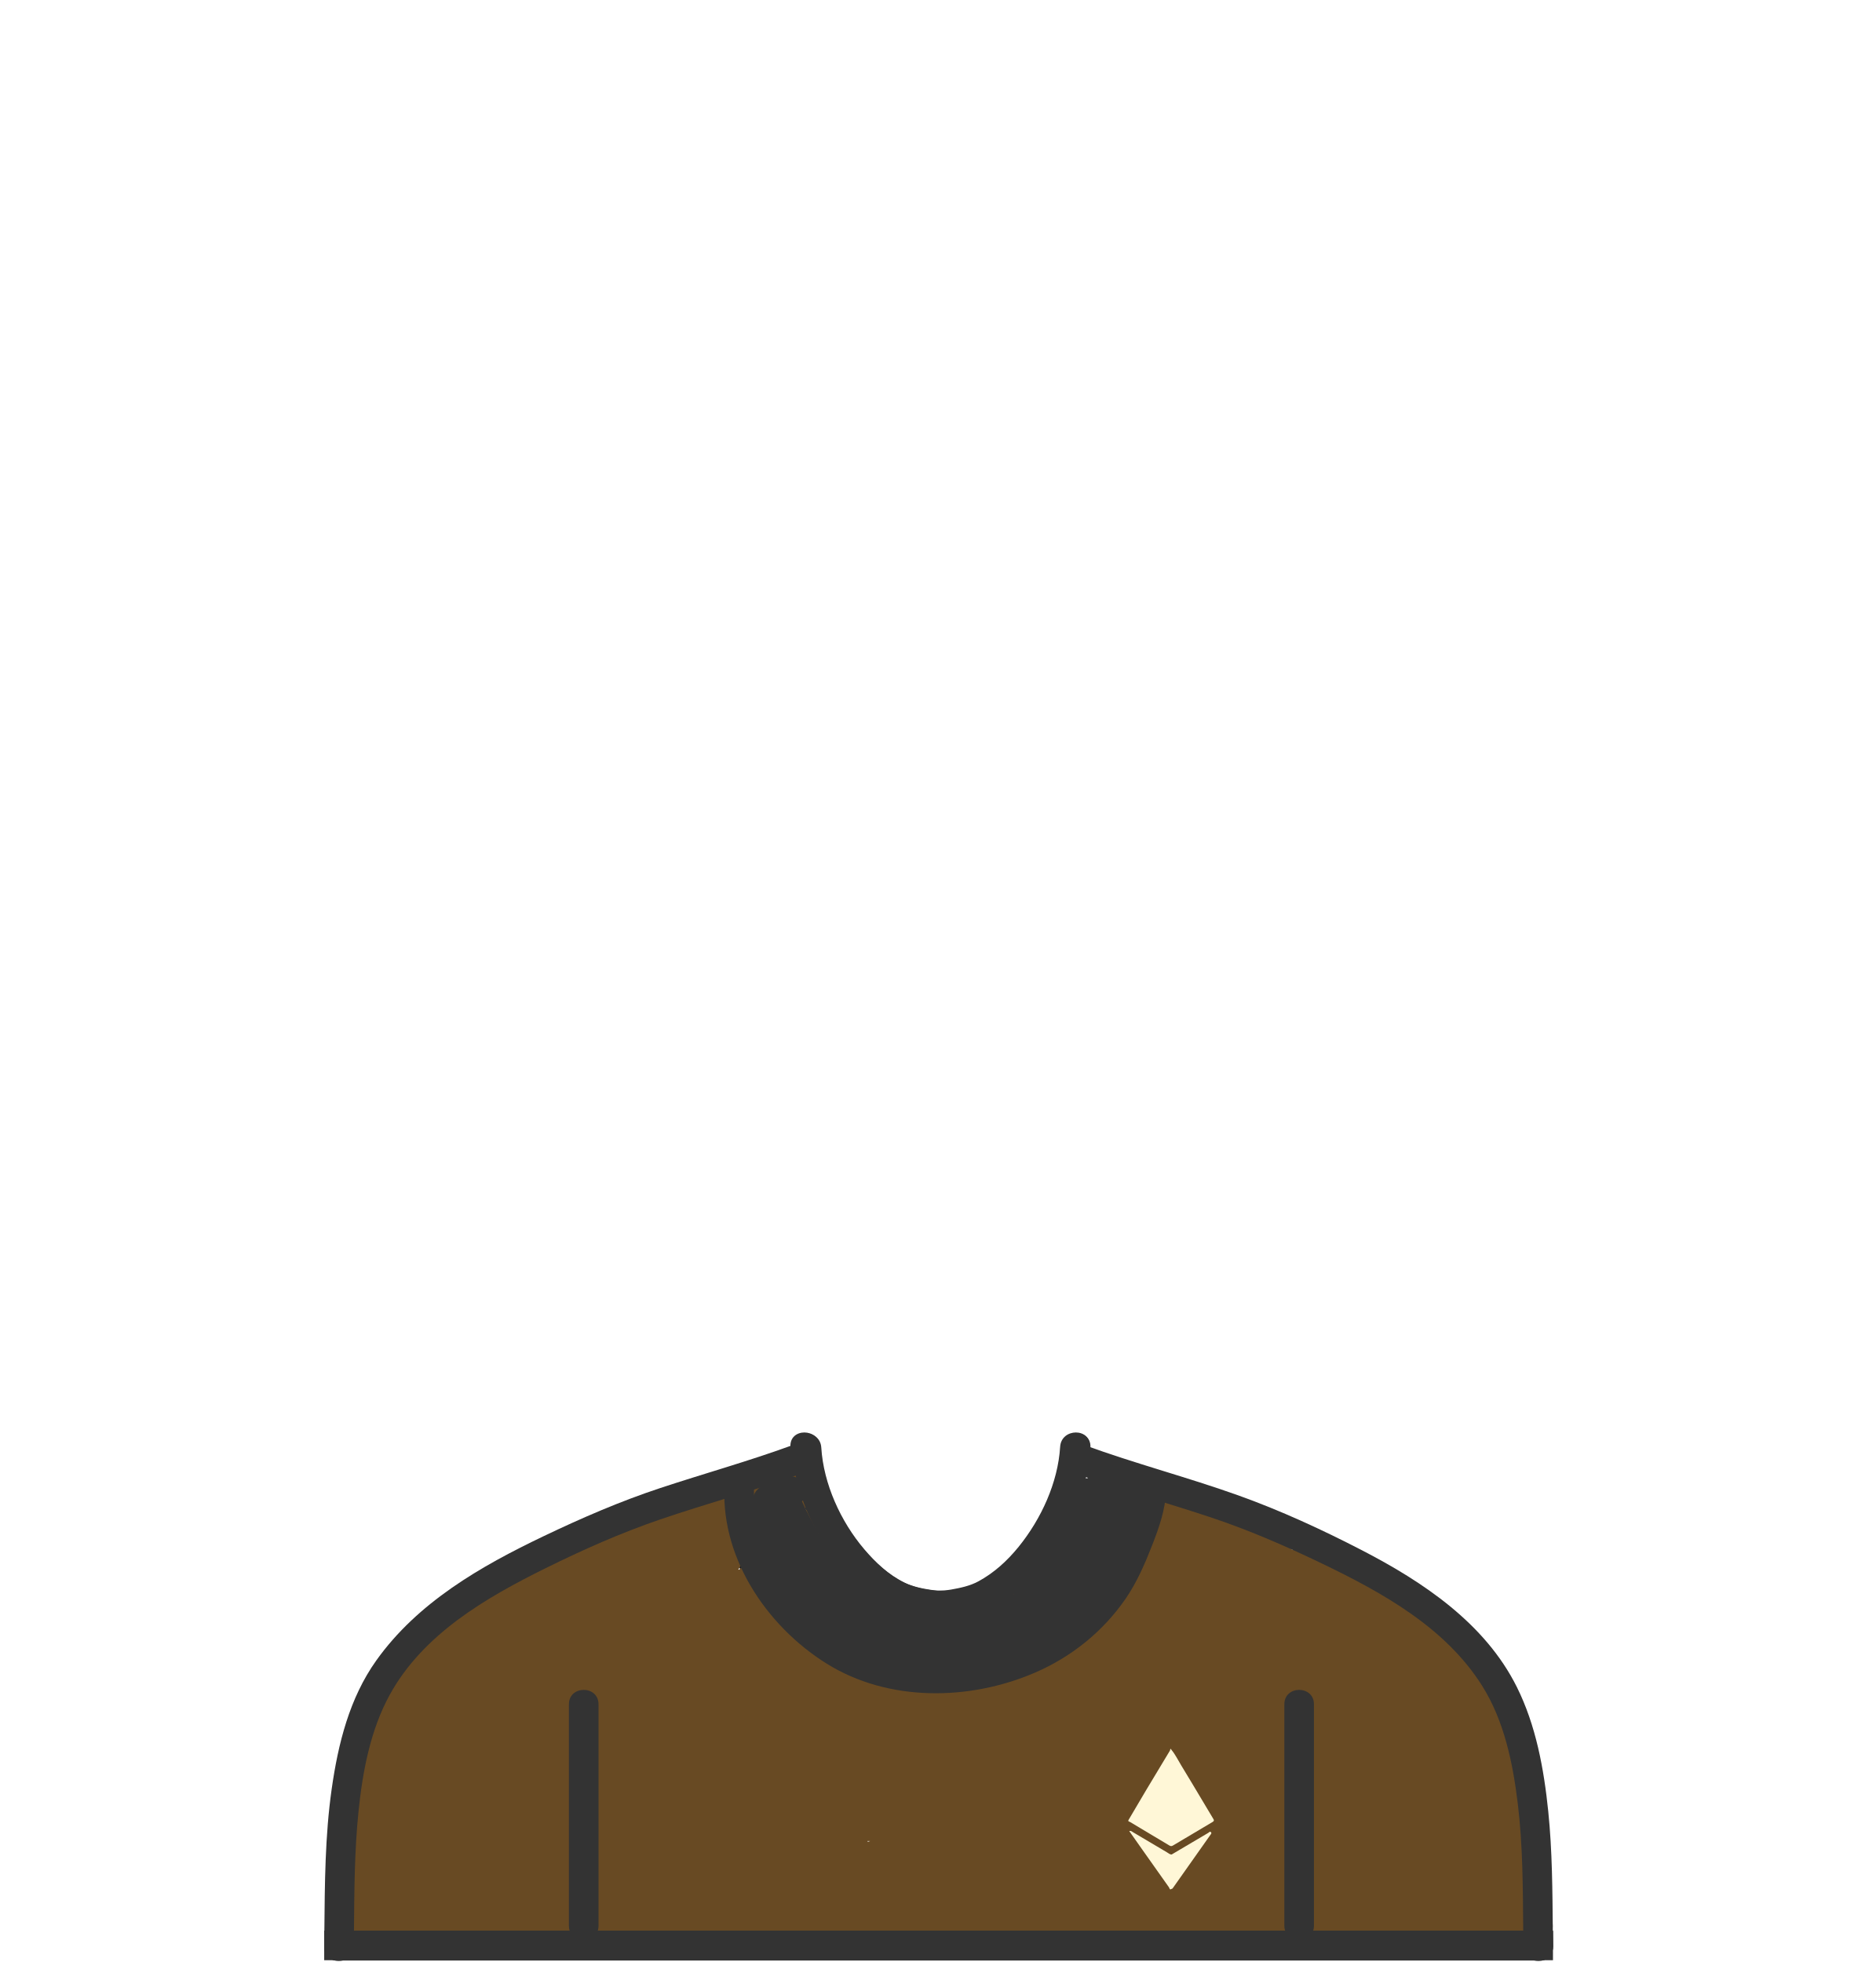
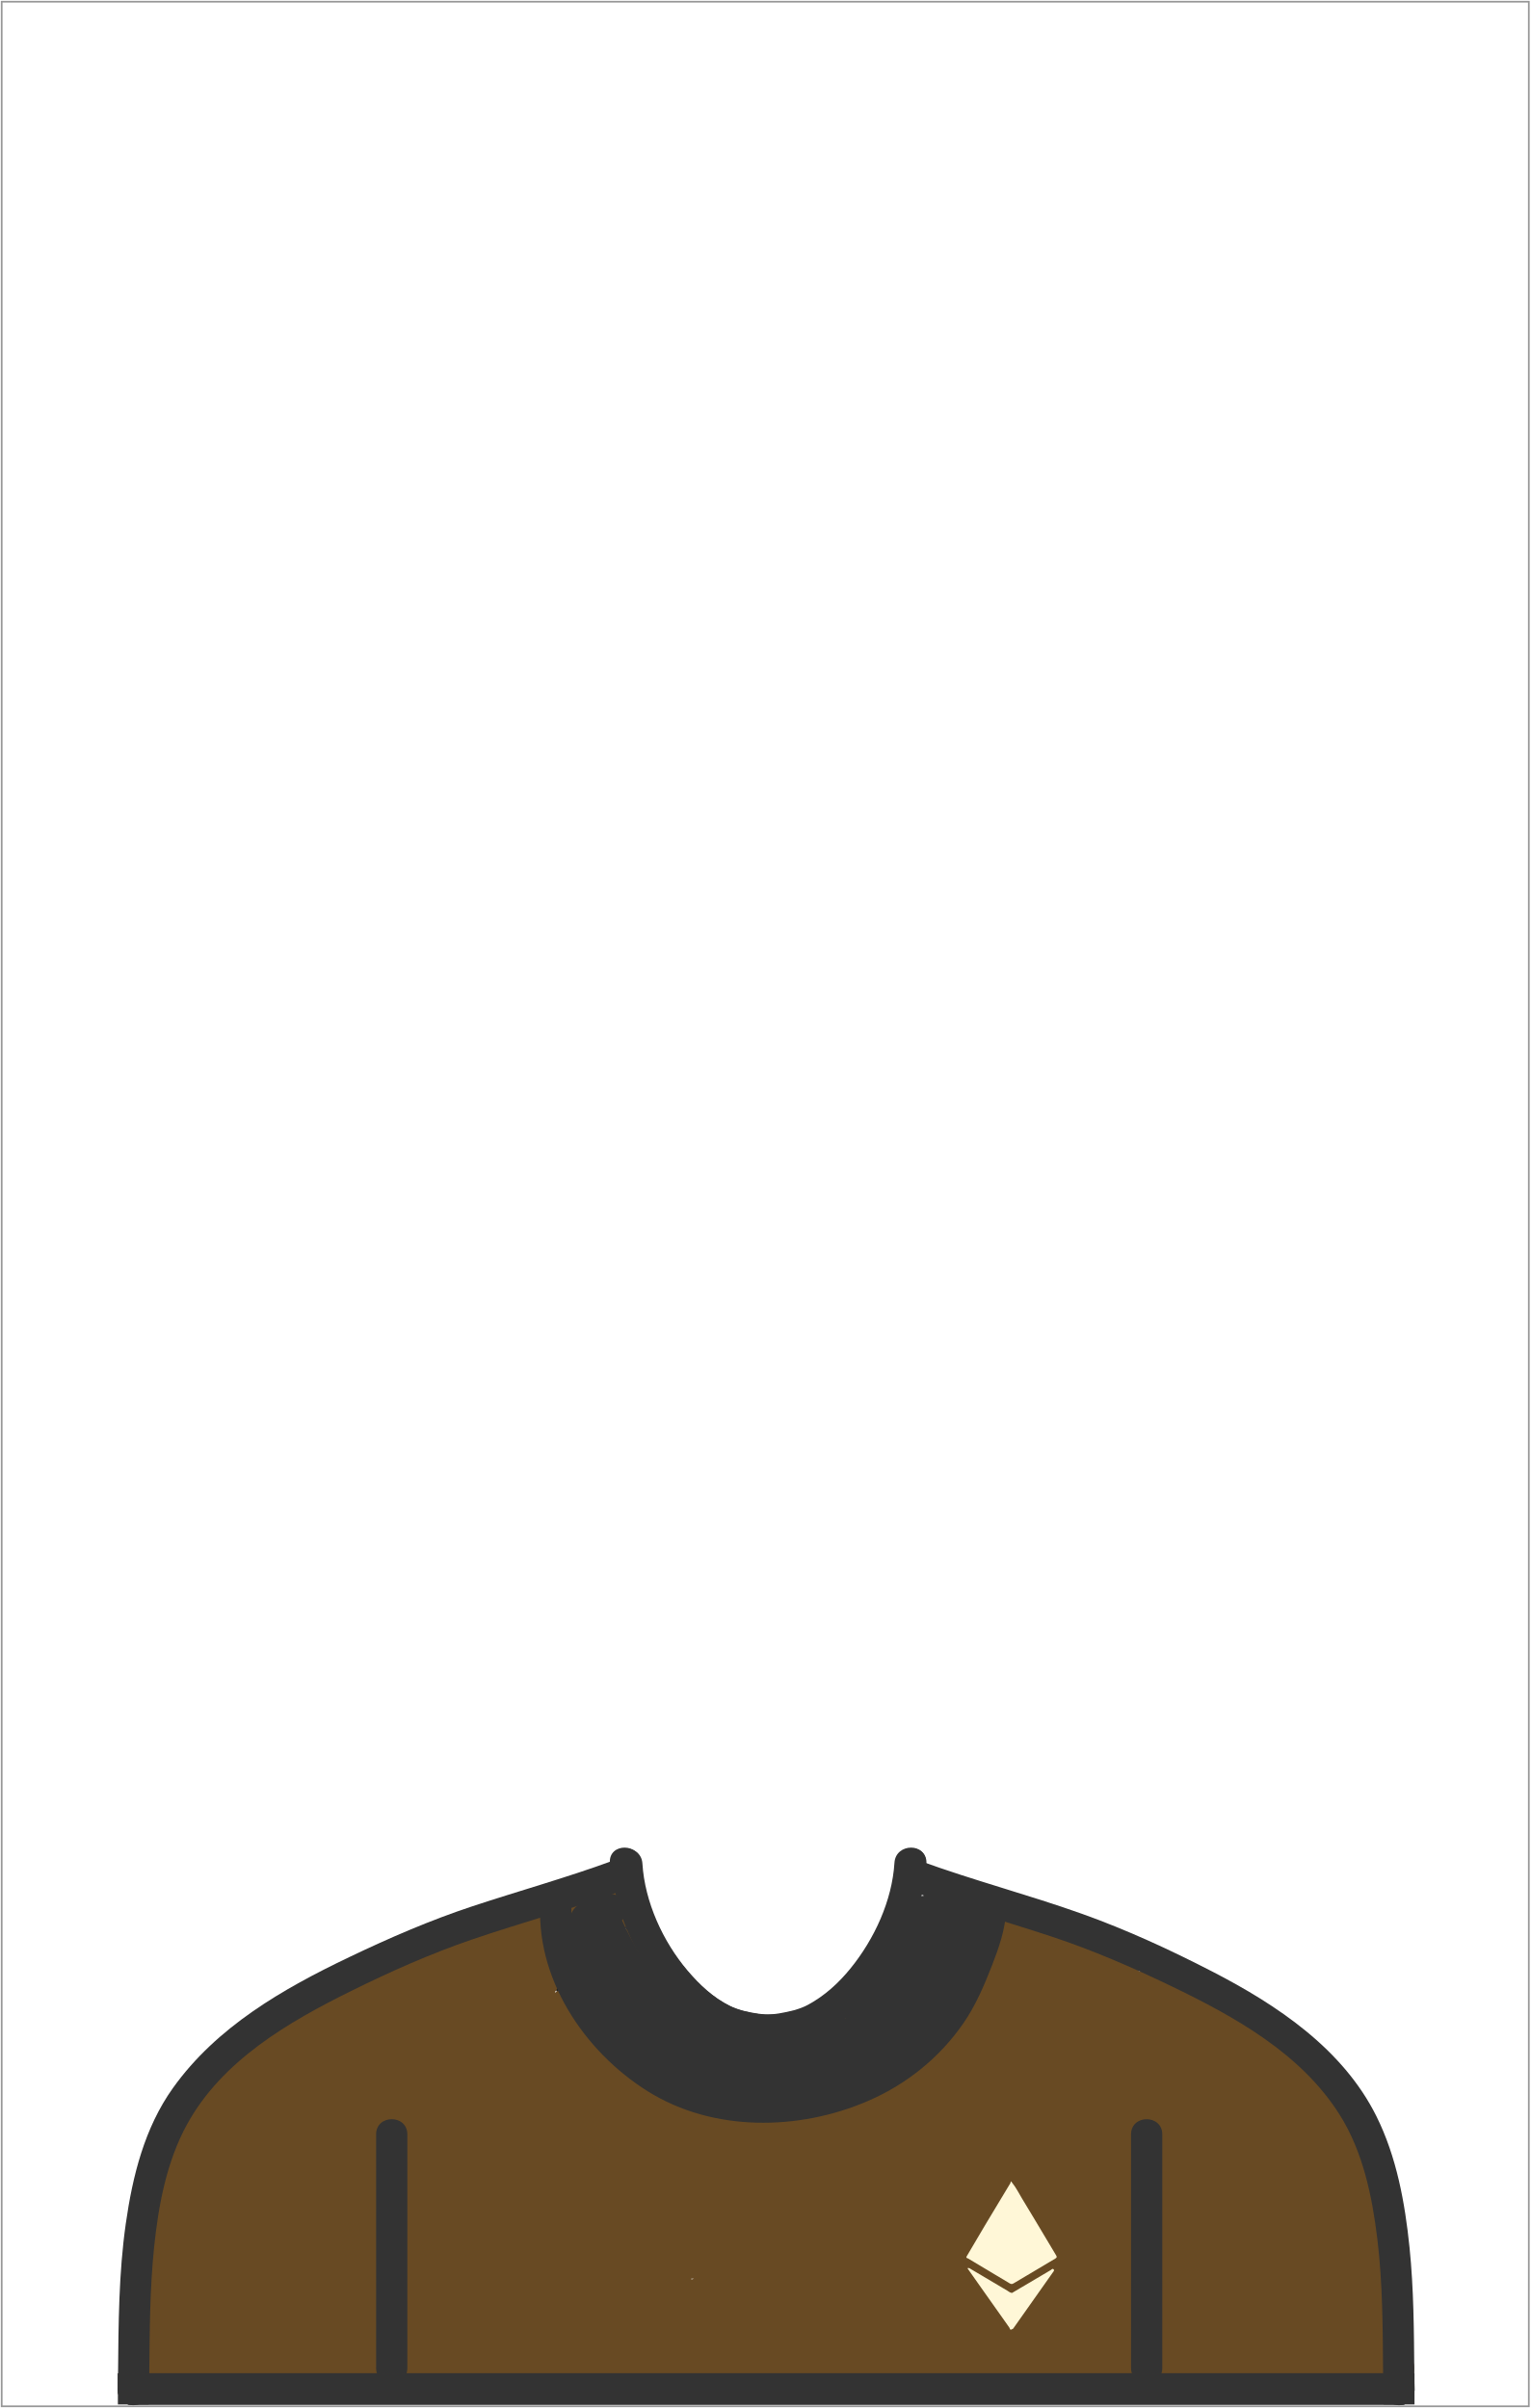
- <svg xmlns="http://www.w3.org/2000/svg" xmlns:xlink="http://www.w3.org/1999/xlink" width="1165" height="1219">
+ <svg xmlns="http://www.w3.org/2000/svg" width="901px" height="1418px" viewBox="0 0 901 1418" version="1.1">
  <defs>
-     <radialGradient cy="0%" fx="50%" fy="0%" r="100%" gradientTransform="matrix(0 1 -.51273 0 .5 -.5)" id="b">
-       <stop stop-color="#BCBCBC" stop-opacity=".5" offset="0%" />
-       <stop stop-opacity=".5" offset="100%" />
+     <radialGradient cx="50%" cy="-50%" fx="50%" fy="-50%" r="100%" gradientTransform="translate(0.5,-0.5),scale(0.512727,1),rotate(90),translate(-0.5,0.5)" id="radialGradient-1">
+       <stop stop-color="#BCBCBC" stop-opacity="0.5" offset="0%" />
+       <stop stop-color="#000000" stop-opacity="0.5" offset="100%" />
    </radialGradient>
-     <path d="M449.336 920.24c-3.823 46.022 25.44 89.76 63.309 113.323 38.478 23.942 88.973 23.192 129.784 5.657 22.725-9.766 42.31-25.419 56.421-45.804 7.132-10.308 12.175-22.015 16.723-33.647 4.094-10.474 8.22-21.987 8.425-33.37.216-11.923-18.22-11.902-18.432 0-.14 7.8-4.001 18.472-7.266 27.149-3.713 9.87-8.241 19.507-13.932 28.39-11.186 17.453-28.021 30.423-46.553 39.231-18.822 8.944-40.05 12.639-60.772 12.195-21.598-.461-41.598-6.644-59.58-18.651-30.554-20.4-52.806-56.995-49.692-94.472.417-5.028-4.509-9.241-9.218-9.241-5.339 0-8.8 4.225-9.217 9.24z" id="a" />
+     <radialGradient cx="50%" cy="-50%" fx="50%" fy="-50%" r="100%" gradientTransform="translate(0.5,-0.5),scale(0.512727,1),rotate(90),translate(-0.5,0.5)" id="radialGradient-2">
+       <stop stop-color="#BCBCBC" stop-opacity="0.5" offset="0%" />
+       <stop stop-color="#000000" stop-opacity="0.5" offset="100%" />
+     </radialGradient>
  </defs>
-   <g fill="none" fill-rule="evenodd">
-     <path d="M491.021 898.933c1.718 28.056 14.304 54.866 32.042 76.25 17.458 21.048 44.33 35.592 72.208 30.951 4.962-.826 7.662-6.922 6.435-11.404-1.435-5.249-6.382-7.298-11.332-6.471 2.206-.37-.866.042-1.087.056-1.065.069-2.136.057-3.203.05a56.332 56.332 0 0 1-7.603-.554c-5.74-.826-11.843-2.126-17.079-4.703-9.975-4.912-18.156-12.605-25.309-21.032-14.55-17.14-25.265-40.573-26.647-63.141-.726-11.878-19.157-11.948-18.425-.002z" fill="#333" fill-rule="nonzero" />
-     <path d="M658.554 898.933c-1.366 22.305-11.828 44.884-25.79 62.107-7.029 8.668-15.282 16.218-25.108 21.519-5.144 2.773-11.09 4.03-16.792 5.035-2.572.451-5.187.624-7.793.74-1.112.05-2.223.037-3.336.02-.416-.008-4.235-.454-2.11-.098-4.95-.825-9.897 1.224-11.331 6.471-1.226 4.482 1.473 10.578 6.434 11.404 27.607 4.595 53.643-9.561 71.343-29.928 18.4-21.176 31.18-49.037 32.908-77.27.732-11.946-17.698-11.875-18.425 0z" fill="#333" fill-rule="nonzero" />
-     <g fill-rule="nonzero">
-       <use fill="#333" xlink:href="#a" />
-       <use fill="url(#b)" xlink:href="#a" />
-     </g>
-     <g fill-rule="nonzero">
-       <path d="M961.36 1189.21c-3.936-3.236-7.352-6.857-10.121-10.967.588-4.696-.286-9.743-2.217-14.617.006-.175.018-.348.018-.523.043-10.107.778-20.254 1.497-30.4.357-1.302.464-2.674.282-4.043 1.301-18.796 2.22-37.587-1.777-56.155-1.413-6.576-7.21-9.52-12.228-8.444a10.616 10.616 0 0 0-.62-4.242c-5.827-16.197-16.422-29.185-28.28-41.139-13.658-20.152-32.062-36.573-54.617-40.105-5.881-3.202-12.065-5.873-18.295-8.154-10.424-3.82-21.411-6.38-32.508-7.729-6.421-6.455-14.384-11.688-22.19-15.905-6.418-3.466-13.796-6.939-21.335-8.436-12.78-4.757-27.068-6.4-40.052-6.474a11.083 11.083 0 0 0-3.496.522c-.86-.081-1.726-.168-2.588-.25-.598-1.647-1.637-3.194-3.003-4.51a59.637 59.637 0 0 0-6.37-5.3 10.486 10.486 0 0 0-3.54-2.868 973.298 973.298 0 0 0-5.142-2.568c-2.403-1.183-4.676-1.258-6.648-.603-1.845-.476-3.87-.277-5.914.92a37.35 37.35 0 0 0-3.754 2.53l-1.01-.149c-5.965-.842-11.494 5.959-9.913 11.664.005.013.007.025.01.039a113.525 113.525 0 0 0-3.772 5.542c-9.129 11.634-17.59 24.18-22.847 37.823a9.76 9.76 0 0 0-.66 3.576c-14.176 5.026-27.575 12.269-40.52 19.86-1.031.602-2.05 1.222-3.07 1.837-5.138.15-10.226 1.33-15.366 3.403-1.61.65-2.947 2.134-3.82 3.893-.3-.03-.597-.067-.897-.095-7.92-6.309-16.647-11.01-25.722-15.032-4.809-4.184-9.988-7.927-15.42-11.28-9.446-13.482-18.356-27.366-29.265-39.755-1.824-2.07-4.213-3.064-6.665-3.205 4.307-4.864 4.863-13.705-1.773-16.702a46.343 46.343 0 0 0-1.91-4.67c-1.84-3.881-7.582-5.52-11.382-4.161-3.598 1.285-6.933 2.974-10.138 5.042-.26.168-.493.367-.731.562-2.716-2.608-6.578-3.784-10.437-1.6-13.443 7.597-28.038 12.107-41.98 18.553-.397.184-.787.384-1.182.571a498.777 498.777 0 0 1-6.045 1.764c-17.85 5.09-35.89 9.574-53.129 16.58-15.396 6.256-28.52 15.577-40.768 26.561a9.107 9.107 0 0 0-2.676.59c-13.652 5.283-25.807 14.167-36.808 23.848-.488.211-.976.456-1.463.767-14.246 9.05-25.402 23.139-33.61 38.405a134.029 134.029 0 0 0-3.064 4.915c-.033.057-.059.116-.092.174-4.318.597-7.47 4.129-8.359 8.554a576.59 576.59 0 0 1-1.82 8.665c-4.723 17.911-14.41 34.509-13.88 53.644.027.922.144 1.78.328 2.586-.411 6.211-.021 12.36 1.639 18.167-2.662 1.606-4.623 4.426-4.651 8.393-.052 6.744-.638 13.573-.744 20.358-.352 2.26-.646 4.538-.926 6.83-.22 1.792-.018 3.405.487 4.822a29.779 29.779 0 0 0-3.84 2.58c-5.247 4.152-3.903 12.05.998 15.699 6.744 5.022 15.28 6.81 23.235 3.632a9.003 9.003 0 0 0 3.326-2.287c1.318.098 2.548.15 3.605.202a8.878 8.878 0 0 0 1.633-.077c.081.1.146.207.233.304 13.312 14.918 37.64 8.957 54.808 5.867.59-.105 1.184-.192 1.774-.29 13.222 3.263 26.913 6.801 40.532 4.103 4.825-.957 8.342-5.082 9.008-9.508.885-.084 1.771-.167 2.66-.245 12.748 5.262 28.363 3.526 41.638 2.972 3.21-.133 6.426-.267 9.643-.39 17.122.578 34.343-1.01 51.42 1.213 4.448.565 8.786-1.248 10.894-5.022 9.755.878 19.533 1.417 29.375 1.098 25.096 8.332 51.347 5.088 77.604 4.993 2.224-.008 4.063-.617 5.533-1.603l.37-.027a193.67 193.67 0 0 0 8.043-.247c10.484-.535 20.865-2.037 31.26-3.401.02-.002.044-.007.067-.008 25.356 3.502 51.014 4.189 76.706 3.84.805.266 1.647.43 2.528.448 17.916.362 35.744-.583 53.528-2.16 5.67-.2 11.33-.389 16.979-.544 1.48-.04 2.903-.375 4.196-.96.855.02 1.71.037 2.564.062 8.822.263 18.419.822 27.996.573a18.1 18.1 0 0 0 1.626 1.243c5.399 3.65 12.99 4.136 19.255 4.39 14.361.588 28.948-1.607 43.14-4 10.52-.252 21.037-.641 31.547-1.16 11.946 3.735 24.68 1.186 37.03 2.853 2.537.342 5.285-.94 7.288-2.889 3.467 3.194 8.17 4.067 12.729 4.326 8.783.495 12.308-12.286 6.019-17.458zM473.242 965.44c-5.209 2.511-9.88 5.937-14.215 9.852-.123-.048-.246-.098-.37-.144a180.05 180.05 0 0 0 4.455-6.814c3.558-.885 6.324-3.796 7.846-7.497a66.996 66.996 0 0 1 2.606-5.553c.112-.043.222-.084.333-.128-.2 3.431-.51 6.84-.655 10.285zm65.822 178.85c-.056-.157-.11-.314-.172-.467.562.023 1.124.035 1.685.051-.505.137-1.008.28-1.513.416z" fill="#684A23" />
-       <path d="M690.958 905.532c-7.034-6.757-18.382.51-15.963 9.73.27 1.021.56 2.043.864 3.068-3.25.32-6.33 2.153-7.67 5.798a141.64 141.64 0 0 1-1.84 4.769c-5.517 6.994-11.021 13.877-15.455 21.704-1.117 1.974-1.044 4.402-.259 6.578-7.097 7.958-13.055 17.366-19.497 25.17-2.143 2.594-2.306 5.497-1.287 8.04-5.385 1.78-10.805 3.452-16.222 5.132-1.347-.387-2.866-.395-4.524.118-.822.254-1.635.519-2.445.79l-.007-.015c-.067.028-.133.053-.2.08-2.878.966-5.68 2.033-8.446 3.193-3.522 1.233-7.075 2.409-10.603 3.645a14.61 14.61 0 0 0-3.621-1.62 395.642 395.642 0 0 0-6.902-1.982c-11.853-3.683-23.333-8.57-35.317-11.872a9.278 9.278 0 0 0-2.032-.328c-.555-.254-1.11-.506-1.663-.772a42.078 42.078 0 0 1-4.158-2.288 12.112 12.112 0 0 0-1.455-2.936c-6.937-10.34-15.025-19.843-23.717-28.764-3.624-6.556-7.315-13.068-10.345-19.905.034-.04.07-.077.106-.119 6.433-7.627-1.344-17.528-10.216-15.292-.288.073-.572.154-.854.235-3.798-.372-7.988 1.237-10.07 4.334-4.435.33-8.545 4.304-9.533 8.816-.602 2.754-.852 5.608-.806 8.505a22.165 22.165 0 0 0-1.973 5.468c-1.329 6.163.382 11.82 2.921 17.348-2.909 2.643-4.243 6.927-1.9 11.573 3.838 7.604 8.76 14.88 14.324 21.304 4.676 5.396 11.371 11.118 18.72 12.34-.068 2.71.896 5.532 2.914 7.82 6.9 7.821 17.748 11.816 27.63 14.843-1.025 3.99.192 8.396 4.637 10.598 9.073 4.498 18.063 5.113 27.926 3.446 9.228-1.56 17.919-5.41 27.14-7.083 9.361-1.702 18.978-2.15 28.385-3.641 5.06-.802 10.043-1.898 14.961-3.226 3.52-.804 6.852-1.918 10.193-3.12 1.881-.648 3.75-1.338 5.61-2.052l.583-.212-.005-.013c.805-.312 1.61-.618 2.411-.942 2.89-1.172 4.386-3.422 4.816-5.957 1.916-.58 3.832-1.13 5.75-1.627 4.173-1.084 6.11-4.307 6.306-7.8 1.555-.341 3.049-1.188 4.324-2.68 7.503-8.76 15.504-19.224 20.784-30.561 2.466-4.562 4.603-9.31 6.225-14.353.548-1.702.763-3.438.583-5.091 4.286-4.476 8.501-9.203 11.07-14.82 7.021-15.356-11.038-26.576-20.198-35.374z" fill="#333" />
-     </g>
-     <path d="M964.7 1209.408c.055 4.849-2.934 7.726-6.529 8.635H207.919c-3.595-.909-6.583-3.785-6.528-8.635.037-3.285.074-6.579.1-9.872h763.106c.03 3.292.064 6.578.102 9.872z" fill="#333" fill-rule="nonzero" />
-     <path d="M497.615 915.582c-28.863 10.576-58.543 18.563-87.618 28.491-24.486 8.366-48.016 18.85-71.205 30.326-37.056 18.313-75.978 40.938-96.629 78.471-12.091 21.95-16.928 47.86-19.457 72.595-2.52 24.616-2.602 49.351-2.823 74.07-.027 3.293-.064 6.578-.1 9.872-.066 4.849-3.126 7.727-6.75 8.635a10.492 10.492 0 0 1-5.113 0c-3.595-.908-6.583-3.785-6.528-8.635.037-3.285.074-6.579.1-9.872.277-29.419.396-58.873 4.553-88.062 4-28.112 11.033-56.419 27.704-79.814 25.746-36.127 64.824-58.53 103.967-77.231 23.612-11.28 47.456-21.628 72.301-29.852 27.52-9.116 55.472-16.86 82.707-26.845 4.708-1.731 10.06 1.896 11.31 6.468 1.406 5.153-1.72 9.652-6.419 11.383z" fill="#333" fill-rule="nonzero" />
-     <path d="M964.7 1209.408c.055 4.849-2.934 7.726-6.529 8.635H207.919c-3.595-.909-6.583-3.785-6.528-8.635.037-3.285.074-6.579.1-9.872h763.106c.03 3.292.064 6.578.102 9.872z" fill="#333" fill-rule="nonzero" />
-     <path d="M964.7 1209.408c.055 4.849-2.934 7.726-6.529 8.635-1.655.417-3.44.426-5.111 0-3.624-.909-6.686-3.785-6.752-8.635-.038-3.285-.071-6.579-.1-9.872-.211-26.366-.193-52.822-3.375-79.01-3.07-25.245-8.449-51.423-22.16-73.17-22.801-36.193-61.853-57.818-99.24-75.818-22.934-11.049-46.076-21.108-70.25-29.111-27.52-9.116-55.473-16.862-82.707-26.845-4.699-1.731-7.835-6.23-6.418-11.383 1.25-4.572 6.592-8.198 11.308-6.467 31.558 11.566 64.126 20.016 95.766 31.322 26.325 9.412 51.943 21.228 76.787 34.064 38.03 19.645 76.567 45.392 96.307 84.97 11.925 23.901 16.846 50.969 19.548 77.378 2.52 24.616 2.594 49.351 2.823 74.07.03 3.292.064 6.578.102 9.872zM491.795 899.405c1.714 28.007 14.276 54.77 31.98 76.118 17.424 21.01 44.243 35.53 72.067 30.896 4.951-.824 7.646-6.91 6.421-11.384-1.432-5.24-6.369-7.285-11.309-6.46 2.202-.37-.865.042-1.085.056-1.063.069-2.131.057-3.197.05a56.21 56.21 0 0 1-7.588-.553c-5.728-.824-11.82-2.122-17.045-4.695-9.956-4.903-18.121-12.583-25.26-20.995-14.522-17.11-25.216-40.502-26.595-63.03-.725-11.857-19.12-11.928-18.389-.003z" fill="#333" fill-rule="nonzero" />
-     <path d="M658.98 899.405c-1.364 22.267-11.805 44.808-25.74 62-7.015 8.654-15.252 16.19-25.06 21.482-5.133 2.769-11.068 4.023-16.758 5.027-2.567.45-5.177.623-7.778.738-1.11.05-2.219.037-3.33.02-.415-.007-4.226-.453-2.105-.097-4.94-.824-9.879 1.221-11.31 6.46-1.223 4.474 1.47 10.56 6.422 11.384 27.554 4.587 53.539-9.545 71.204-29.877 18.364-21.139 31.119-48.952 32.843-77.137.731-11.925-17.663-11.854-18.389 0z" fill="#333" fill-rule="nonzero" />
-     <path d="M450.264 920.072c-3.814 46.09 25.38 89.893 63.159 113.49 38.387 23.979 88.762 23.227 129.476 5.667 22.672-9.78 42.21-25.457 56.288-45.873 7.115-10.323 12.146-22.048 16.683-33.697 4.084-10.49 8.2-22.02 8.405-33.42.215-11.94-18.176-11.92-18.388 0-.14 7.812-3.992 18.5-7.25 27.19-3.704 9.885-8.22 19.536-13.899 28.432-11.159 17.48-27.954 30.468-46.442 39.29-18.778 8.957-39.955 12.657-60.628 12.213-21.546-.462-41.499-6.655-59.44-18.68-30.48-20.43-52.679-57.079-49.572-94.612.416-5.035-4.499-9.255-9.196-9.255-5.327 0-8.78 4.231-9.196 9.255zM201.39 1199.666h18.127v18.244H201.39zm745.183 0h18.126v18.244h-18.126zm-148.74-140.786v137.555c0 11.935 18.388 11.935 18.388 0v-1.832c0-11.935-18.388-11.935-18.388 0v1.832c0 11.935 18.388 11.935 18.388 0V1058.88c0-11.935-18.388-11.935-18.388 0zm-444.421 0v137.555c0 11.935 18.389 11.935 18.389 0v-1.832c0-11.935-18.39-11.935-18.39 0v1.832c0 11.935 18.39 11.935 18.39 0V1058.88c0-11.935-18.39-11.935-18.39 0z" fill="#333" fill-rule="nonzero" />
-     <g fill="#FFF7D7">
-       <path d="M753.72 1130.104c-1.932-3.16-3.799-6.36-5.701-9.538-4.752-7.936-9.46-15.903-14.287-23.792-1.959-3.2-3.575-6.628-5.993-9.541-.841-1.56-.841.186-.925.327a3822.929 3822.929 0 0 0-14.836 24.654c-3.67 6.158-7.285 12.344-10.927 18.518-.524 1.012.471 1.004.909 1.266 8.126 4.873 16.274 9.707 24.394 14.588.823.496 1.432.553 2.277.048a3029.595 3029.595 0 0 1 24.613-14.632c.975-.572 1.016-1.015.476-1.898z" />
-       <path d="M750.602 1138.751c-7.61 4.473-15.207 8.979-22.804 13.477-1.139-.028-1.938-.81-2.837-1.34-7.08-4.183-14.145-8.393-21.227-12.575-.6-.354-1.146-1.013-2.24-.641 2.834 4.027 5.57 7.912 8.307 11.796 5.45 7.732 10.886 15.472 16.384 23.168.303.423.326 1.84 1.547.955.588-.028.828-.513 1.105-.904a30413.834 30413.834 0 0 0 23.066-32.683c.35-.497.955-1.048.314-1.68-.677-.668-1.146.15-1.615.427z" />
+   <g id="Page-1" stroke="none" stroke-width="1" fill="none" fill-rule="evenodd">
+     <g id="ethlogo" transform="translate(1, 1)">
+       <rect id="Rectangle-path" stroke="#979797" x="0" y="0" width="899" height="1416" />
+       <g id="ethlogo-43B9F9" transform="translate(68, 1087)" fill-rule="nonzero">
+         <path d="M290.021,8.933 C291.739,36.989 304.325,63.799 322.063,85.183 C339.521,106.231 366.393,120.775 394.271,116.134 C399.233,115.308 401.933,109.212 400.706,104.73 C399.271,99.481 394.324,97.432 389.374,98.259 C391.58,97.889 388.508,98.301 388.287,98.315 C387.222,98.384 386.151,98.372 385.084,98.365 C382.54,98.352 380,98.167 377.481,97.811 C371.741,96.985 365.638,95.685 360.402,93.108 C350.427,88.196 342.246,80.503 335.093,72.076 C320.543,54.936 309.828,31.503 308.446,8.935 C307.72,-2.943 289.289,-3.013 290.021,8.933 Z" id="Shape" fill="#333333" />
+         <path d="M457.554,8.933 C456.188,31.238 445.726,53.817 431.764,71.04 C424.735,79.708 416.482,87.258 406.656,92.559 C401.512,95.332 395.566,96.589 389.864,97.594 C387.292,98.045 384.677,98.218 382.071,98.334 C380.959,98.384 379.848,98.371 378.735,98.354 C378.319,98.346 374.5,97.9 376.625,98.256 C371.675,97.431 366.728,99.48 365.294,104.727 C364.068,109.209 366.767,115.305 371.728,116.131 C399.335,120.726 425.371,106.57 443.071,86.203 C461.471,65.027 474.251,37.166 475.979,8.933 C476.711,-3.013 458.281,-2.942 457.554,8.933 Z" id="Shape" fill="#333333" />
+         <g id="Group" transform="translate(248, 21)">
+           <g id="a-link" fill="#333333">
+             <path d="M0.336,9.24 C-3.487,55.262 25.776,99 63.645,122.563 C102.123,146.505 152.618,145.755 193.429,128.22 C216.154,118.454 235.739,102.801 249.85,82.416 C256.982,72.108 262.025,60.401 266.573,48.769 C270.667,38.295 274.793,26.782 274.998,15.399 C275.214,3.476 256.778,3.497 256.566,15.399 C256.426,23.199 252.565,33.871 249.3,42.548 C245.587,52.418 241.059,62.055 235.368,70.938 C224.182,88.391 207.347,101.361 188.815,110.169 C169.993,119.113 148.765,122.808 128.043,122.364 C106.445,121.903 86.445,115.72 68.463,103.713 C37.909,83.313 15.657,46.718 18.771,9.241 C19.188,4.213 14.262,1.13686838e-13 9.553,1.13686838e-13 C4.214,1.13686838e-13 0.753,4.225 0.336,9.24 Z" id="a" />
+           </g>
+           <g id="a-link" fill="url(#radialGradient-2)">
+             <path d="M0.336,9.24 C-3.487,55.262 25.776,99 63.645,122.563 C102.123,146.505 152.618,145.755 193.429,128.22 C216.154,118.454 235.739,102.801 249.85,82.416 C256.982,72.108 262.025,60.401 266.573,48.769 C270.667,38.295 274.793,26.782 274.998,15.399 C275.214,3.476 256.778,3.497 256.566,15.399 C256.426,23.199 252.565,33.871 249.3,42.548 C245.587,52.418 241.059,62.055 235.368,70.938 C224.182,88.391 207.347,101.361 188.815,110.169 C169.993,119.113 148.765,122.808 128.043,122.364 C106.445,121.903 86.445,115.72 68.463,103.713 C37.909,83.313 15.657,46.718 18.771,9.241 C19.188,4.213 14.262,1.13686838e-13 9.553,1.13686838e-13 C4.214,1.13686838e-13 0.753,4.225 0.336,9.24 Z" id="a" />
+           </g>
+         </g>
+         <g id="Group" transform="translate(6, 12)">
+           <path d="M754.36,287.21 C750.424,283.974 747.008,280.353 744.239,276.243 C744.827,271.547 743.953,266.5 742.022,261.626 C742.028,261.451 742.04,261.278 742.04,261.103 C742.083,250.996 742.818,240.849 743.537,230.703 C743.894,229.401 744.001,228.029 743.819,226.66 C745.12,207.864 746.039,189.073 742.042,170.505 C740.629,163.929 734.832,160.985 729.814,162.061 C729.898,160.62 729.687,159.176 729.194,157.819 C723.367,141.622 712.772,128.634 700.914,116.68 C687.256,96.528 668.852,80.107 646.297,76.575 C640.416,73.373 634.232,70.702 628.002,68.421 C617.578,64.601 606.591,62.041 595.494,60.692 C589.073,54.237 581.11,49.004 573.304,44.787 C566.886,41.321 559.508,37.848 551.969,36.351 C539.189,31.594 524.901,29.951 511.917,29.877 C510.637,29.87 509.474,30.058 508.421,30.399 C507.561,30.318 506.695,30.231 505.833,30.149 C505.235,28.502 504.196,26.955 502.83,25.639 C500.832,23.727 498.704,21.956 496.46,20.339 C495.504,19.135 494.296,18.156 492.92,17.471 C491.209,16.61 489.495,15.754 487.778,14.903 C485.375,13.72 483.102,13.645 481.13,14.3 C479.285,13.824 477.26,14.023 475.216,15.22 C473.915,15.987 472.661,16.832 471.462,17.75 L470.452,17.601 C464.487,16.759 458.958,23.56 460.539,29.265 C460.544,29.278 460.546,29.29 460.549,29.304 C459.237,31.114 457.98,32.962 456.777,34.846 C447.648,46.48 439.187,59.026 433.93,72.669 C433.488,73.809 433.264,75.022 433.27,76.245 C419.094,81.271 405.695,88.514 392.75,96.105 C391.719,96.707 390.7,97.327 389.68,97.942 C384.542,98.092 379.454,99.272 374.314,101.345 C372.704,101.995 371.367,103.479 370.494,105.238 C370.194,105.208 369.897,105.171 369.597,105.143 C361.677,98.834 352.95,94.133 343.875,90.111 C339.066,85.927 333.887,82.184 328.455,78.831 C319.009,65.349 310.099,51.465 299.19,39.076 C297.366,37.006 294.977,36.012 292.525,35.871 C296.832,31.007 297.388,22.166 290.752,19.169 C290.201,17.579 289.563,16.02 288.842,14.499 C287.002,10.618 281.26,8.979 277.46,10.338 C273.862,11.623 270.527,13.312 267.322,15.38 C267.062,15.548 266.829,15.747 266.591,15.942 C263.875,13.334 260.013,12.158 256.154,14.342 C242.711,21.939 228.116,26.449 214.174,32.895 C213.777,33.079 213.387,33.279 212.992,33.466 C210.981,34.067 208.966,34.655 206.947,35.23 C189.097,40.32 171.057,44.804 153.818,51.81 C138.422,58.066 125.298,67.387 113.05,78.371 C112.133,78.432 111.231,78.63 110.374,78.961 C96.722,84.244 84.567,93.128 73.566,102.809 C73.078,103.02 72.59,103.265 72.103,103.576 C57.857,112.626 46.701,126.715 38.493,141.981 C37.436,143.597 36.415,145.236 35.429,146.896 C35.396,146.953 35.37,147.012 35.337,147.07 C31.019,147.667 27.867,151.199 26.978,155.624 C26.398,158.52 25.782,161.404 25.158,164.289 C20.435,182.2 10.748,198.798 11.278,217.933 C11.305,218.855 11.422,219.713 11.606,220.519 C11.195,226.73 11.585,232.879 13.245,238.686 C10.583,240.292 8.622,243.112 8.594,247.079 C8.542,253.823 7.956,260.652 7.85,267.437 C7.498,269.697 7.204,271.975 6.924,274.267 C6.704,276.059 6.906,277.672 7.411,279.089 C6.066,279.848 4.782,280.711 3.571,281.669 C-1.676,285.821 -0.332,293.719 4.569,297.368 C11.313,302.39 19.849,304.178 27.804,301 C29.071,300.499 30.209,299.717 31.13,298.713 C32.448,298.811 33.678,298.863 34.735,298.915 C35.281,298.94 35.827,298.914 36.368,298.838 C36.449,298.938 36.514,299.045 36.601,299.142 C49.913,314.06 74.241,308.099 91.409,305.009 C91.999,304.904 92.593,304.817 93.183,304.719 C106.405,307.982 120.096,311.52 133.715,308.822 C138.54,307.865 142.057,303.74 142.723,299.314 C143.608,299.23 144.494,299.147 145.383,299.069 C158.131,304.331 173.746,302.595 187.021,302.041 C190.231,301.908 193.447,301.774 196.664,301.651 C213.786,302.229 231.007,300.641 248.084,302.864 C252.532,303.429 256.87,301.616 258.978,297.842 C268.733,298.72 278.511,299.259 288.353,298.94 C313.449,307.272 339.7,304.028 365.957,303.933 C368.181,303.925 370.02,303.316 371.49,302.33 L371.86,302.303 C374.542,302.276 377.224,302.194 379.903,302.056 C390.387,301.521 400.768,300.019 411.163,298.655 C411.183,298.653 411.207,298.648 411.23,298.647 C436.586,302.149 462.244,302.836 487.936,302.487 C488.741,302.753 489.583,302.917 490.464,302.935 C508.38,303.297 526.208,302.352 543.992,300.775 C549.662,300.575 555.322,300.386 560.971,300.231 C562.451,300.191 563.874,299.856 565.167,299.271 C566.022,299.291 566.877,299.308 567.731,299.333 C576.553,299.596 586.15,300.155 595.727,299.906 C596.245,300.351 596.788,300.766 597.353,301.149 C602.752,304.799 610.343,305.285 616.608,305.539 C630.969,306.127 645.556,303.932 659.748,301.539 C670.268,301.287 680.785,300.898 691.295,300.379 C703.241,304.114 715.975,301.565 728.325,303.232 C730.862,303.574 733.61,302.292 735.613,300.343 C739.08,303.537 743.783,304.41 748.342,304.669 C757.125,305.164 760.65,292.383 754.361,287.211 L754.36,287.21 Z M266.242,63.44 C261.033,65.951 256.362,69.377 252.027,73.292 C251.904,73.244 251.781,73.194 251.657,73.148 C253.193,70.911 254.679,68.639 256.112,66.334 C259.67,65.449 262.436,62.538 263.958,58.837 C264.741,56.947 265.611,55.094 266.564,53.284 C266.676,53.241 266.786,53.2 266.897,53.156 C266.697,56.587 266.387,59.996 266.242,63.441 L266.242,63.44 Z M332.064,242.29 C332.008,242.133 331.954,241.976 331.892,241.823 C332.454,241.846 333.016,241.858 333.577,241.874 C333.072,242.011 332.569,242.154 332.064,242.29 Z" id="Shape" fill="#684A23" />
+           <path d="M483.958,3.532 C476.924,-3.225 465.576,4.042 467.995,13.262 C468.265,14.283 468.555,15.305 468.859,16.33 C465.609,16.65 462.529,18.483 461.189,22.128 C460.607,23.709 460,25.308 459.349,26.897 C453.832,33.891 448.328,40.774 443.894,48.601 C442.777,50.575 442.85,53.003 443.635,55.179 C436.538,63.137 430.58,72.545 424.138,80.349 C421.995,82.943 421.832,85.846 422.851,88.389 C417.466,90.169 412.046,91.841 406.629,93.521 C405.282,93.134 403.763,93.126 402.105,93.639 C401.283,93.893 400.47,94.158 399.66,94.429 L399.653,94.414 C399.586,94.442 399.52,94.467 399.453,94.494 C396.575,95.46 393.773,96.527 391.007,97.687 C387.485,98.92 383.932,100.096 380.404,101.332 C379.276,100.63 378.058,100.085 376.783,99.712 C374.488,99.03 372.188,98.37 369.881,97.73 C358.028,94.047 346.548,89.16 334.564,85.858 C333.901,85.674 333.219,85.564 332.532,85.53 C331.977,85.276 331.422,85.024 330.869,84.758 C329.441,84.074 328.053,83.31 326.711,82.47 C326.361,81.43 325.872,80.442 325.256,79.534 C318.319,69.194 310.231,59.691 301.539,50.77 C297.915,44.214 294.224,37.702 291.194,30.865 C291.228,30.825 291.264,30.788 291.3,30.746 C297.733,23.119 289.956,13.218 281.084,15.454 C280.796,15.527 280.512,15.608 280.23,15.689 C276.432,15.317 272.242,16.926 270.16,20.023 C265.725,20.353 261.615,24.327 260.627,28.839 C260.025,31.593 259.775,34.447 259.821,37.344 C258.926,39.072 258.263,40.911 257.848,42.812 C256.519,48.975 258.23,54.632 260.769,60.16 C257.86,62.803 256.526,67.087 258.869,71.733 C262.707,79.337 267.629,86.613 273.193,93.037 C277.869,98.433 284.564,104.155 291.913,105.377 C291.845,108.087 292.809,110.909 294.827,113.197 C301.727,121.018 312.575,125.013 322.457,128.04 C321.432,132.03 322.649,136.436 327.094,138.638 C336.167,143.136 345.157,143.751 355.02,142.084 C364.248,140.524 372.939,136.674 382.16,135.001 C391.521,133.299 401.138,132.851 410.545,131.36 C415.605,130.558 420.588,129.462 425.506,128.134 C429.026,127.33 432.358,126.216 435.699,125.014 C437.58,124.366 439.449,123.676 441.309,122.962 L441.892,122.75 L441.887,122.737 C442.692,122.425 443.497,122.119 444.298,121.795 C447.188,120.623 448.684,118.373 449.114,115.838 C451.03,115.258 452.946,114.708 454.864,114.211 C459.037,113.127 460.974,109.904 461.17,106.411 C462.725,106.07 464.219,105.223 465.494,103.731 C472.997,94.971 480.998,84.507 486.278,73.17 C488.744,68.608 490.881,63.86 492.503,58.817 C493.051,57.115 493.266,55.379 493.086,53.726 C497.372,49.25 501.587,44.523 504.156,38.906 C511.177,23.55 493.118,12.33 483.958,3.532 Z" id="Shape" fill="#333333" />
+         </g>
+         <path d="M763.7,319.408 C763.755,324.257 760.766,327.134 757.171,328.043 L6.919,328.043 C3.324,327.134 0.336,324.258 0.391,319.408 C0.428,316.123 0.465,312.829 0.491,309.536 L763.597,309.536 C763.627,312.828 763.661,316.114 763.699,319.408 L763.7,319.408 Z" id="Shape" fill="#333333" />
+         <path d="M296.615,25.582 C267.752,36.158 238.072,44.145 208.997,54.073 C184.511,62.439 160.981,72.923 137.792,84.399 C100.736,102.712 61.814,125.337 41.163,162.87 C29.072,184.82 24.235,210.73 21.706,235.465 C19.186,260.081 19.104,284.816 18.883,309.535 C18.856,312.828 18.819,316.113 18.783,319.407 C18.717,324.256 15.657,327.134 12.033,328.042 C10.355,328.464 8.598,328.464 6.92,328.042 C3.325,327.134 0.337,324.257 0.392,319.407 C0.429,316.122 0.466,312.828 0.492,309.535 C0.769,280.116 0.888,250.662 5.045,221.473 C9.045,193.361 16.078,165.054 32.749,141.659 C58.495,105.532 97.573,83.129 136.716,64.428 C160.328,53.148 184.172,42.8 209.017,34.576 C236.537,25.46 264.489,17.716 291.724,7.731 C296.432,6 301.784,9.627 303.034,14.199 C304.44,19.352 301.314,23.851 296.615,25.582 Z" id="Shape" fill="#333333" />
+         <path d="M763.7,319.408 C763.755,324.257 760.766,327.134 757.171,328.043 L6.919,328.043 C3.324,327.134 0.336,324.258 0.391,319.408 C0.428,316.123 0.465,312.829 0.491,309.536 L763.597,309.536 C763.627,312.828 763.661,316.114 763.699,319.408 L763.7,319.408 Z" id="Shape" fill="#333333" />
+         <path d="M763.7,319.408 C763.755,324.257 760.766,327.134 757.171,328.043 C755.516,328.46 753.731,328.469 752.06,328.043 C748.436,327.134 745.374,324.258 745.308,319.408 C745.27,316.123 745.237,312.829 745.208,309.536 C744.997,283.17 745.015,256.714 741.833,230.526 C738.763,205.281 733.384,179.103 719.673,157.356 C696.872,121.163 657.82,99.538 620.433,81.538 C597.499,70.489 574.357,60.43 550.183,52.427 C522.663,43.311 494.71,35.565 467.476,25.582 C462.777,23.851 459.641,19.352 461.058,14.199 C462.308,9.627 467.65,6.001 472.366,7.732 C503.924,19.298 536.492,27.748 568.132,39.054 C594.457,48.466 620.075,60.282 644.919,73.118 C682.949,92.763 721.486,118.51 741.226,158.088 C753.151,181.989 758.072,209.057 760.774,235.466 C763.294,260.082 763.368,284.817 763.597,309.536 C763.627,312.828 763.661,316.114 763.699,319.408 L763.7,319.408 Z M290.795,9.405 C292.509,37.412 305.071,64.175 322.775,85.523 C340.199,106.533 367.018,121.053 394.842,116.419 C399.793,115.595 402.488,109.509 401.263,105.035 C399.831,99.795 394.894,97.75 389.954,98.575 C392.156,98.205 389.089,98.617 388.869,98.631 C387.806,98.7 386.738,98.688 385.672,98.681 C383.133,98.668 380.598,98.483 378.084,98.128 C372.356,97.304 366.264,96.006 361.039,93.433 C351.083,88.53 342.918,80.85 335.779,72.438 C321.257,55.328 310.563,31.936 309.184,9.408 C308.459,-2.449 290.064,-2.52 290.795,9.405 Z" id="Shape" fill="#333333" />
+         <path d="M457.98,9.405 C456.616,31.672 446.175,54.213 432.24,71.405 C425.225,80.059 416.988,87.595 407.18,92.887 C402.047,95.656 396.112,96.91 390.422,97.914 C387.855,98.364 385.245,98.537 382.644,98.652 C381.534,98.702 380.425,98.689 379.314,98.672 C378.899,98.665 375.088,98.219 377.209,98.575 C372.269,97.751 367.33,99.796 365.899,105.035 C364.676,109.509 367.369,115.595 372.321,116.419 C399.875,121.006 425.86,106.874 443.525,86.542 C461.889,65.403 474.644,37.59 476.368,9.405 C477.099,-2.52 458.705,-2.449 457.979,9.405 L457.98,9.405 Z" id="Shape" fill="#333333" />
+         <path d="M249.264,30.072 C245.45,76.162 274.644,119.965 312.423,143.562 C350.81,167.541 401.185,166.789 441.899,149.229 C464.571,139.449 484.109,123.772 498.187,103.356 C505.302,93.033 510.333,81.308 514.87,69.659 C518.954,59.169 523.07,47.639 523.275,36.239 C523.49,24.299 505.099,24.319 504.887,36.239 C504.747,44.051 500.895,54.739 497.637,63.429 C493.933,73.314 489.417,82.965 483.738,91.861 C472.579,109.341 455.784,122.329 437.296,131.151 C418.518,140.108 397.341,143.808 376.668,143.364 C355.122,142.902 335.169,136.709 317.228,124.684 C286.748,104.254 264.549,67.605 267.656,30.072 C268.072,25.037 263.157,20.817 258.46,20.817 C253.133,20.817 249.68,25.048 249.264,30.072 Z M0.39,309.666 L18.517,309.666 L18.517,327.91 L0.39,327.91 L0.39,309.666 Z M745.573,309.666 L763.699,309.666 L763.699,327.91 L745.573,327.91 L745.573,309.666 Z M596.833,168.88 L596.833,306.435 C596.833,318.37 615.221,318.37 615.221,306.435 L615.221,304.603 C615.221,292.668 596.833,292.668 596.833,304.603 L596.833,306.435 C596.833,318.37 615.221,318.37 615.221,306.435 L615.221,168.88 C615.221,156.945 596.833,156.945 596.833,168.88 Z M152.412,168.88 L152.412,306.435 C152.412,318.37 170.801,318.37 170.801,306.435 L170.801,304.603 C170.801,292.668 152.411,292.668 152.411,304.603 L152.411,306.435 C152.411,318.37 170.801,318.37 170.801,306.435 L170.801,168.88 C170.801,156.945 152.411,156.945 152.411,168.88 L152.412,168.88 Z" id="Shape" fill="#333333" />
+         <g id="Group" transform="translate(499, 196)" fill="#FFF7D7">
+           <path d="M53.72,44.104 C51.788,40.944 49.921,37.744 48.019,34.566 C43.267,26.63 38.559,18.663 33.732,10.774 C31.773,7.574 30.157,4.146 27.739,1.233 C26.898,-0.327 26.898,1.419 26.814,1.56 C21.838,9.759 16.892,17.977 11.978,26.214 C8.308,32.372 4.693,38.558 1.051,44.732 C0.527,45.744 1.522,45.736 1.96,45.998 C10.086,50.871 18.234,55.705 26.354,60.586 C27.177,61.082 27.786,61.139 28.631,60.634 C36.812,55.718 45.017,50.841 53.244,46.002 C54.219,45.43 54.26,44.987 53.72,44.104 Z" id="Shape" />
+           <path d="M50.602,52.751 C42.992,57.224 35.395,61.73 27.798,66.228 C26.659,66.2 25.86,65.418 24.961,64.888 C17.881,60.705 10.816,56.495 3.734,52.313 C3.134,51.959 2.588,51.3 1.494,51.672 C4.328,55.699 7.064,59.584 9.801,63.468 C15.251,71.2 20.687,78.94 26.185,86.636 C26.488,87.059 26.511,88.476 27.732,87.591 C28.32,87.563 28.56,87.078 28.837,86.687 C36.533,75.798 44.221,64.903 51.903,54.004 C52.253,53.507 52.858,52.956 52.217,52.324 C51.54,51.656 51.071,52.474 50.602,52.751 Z" id="Shape" />
+         </g>
+       </g>
    </g>
  </g>
</svg>
